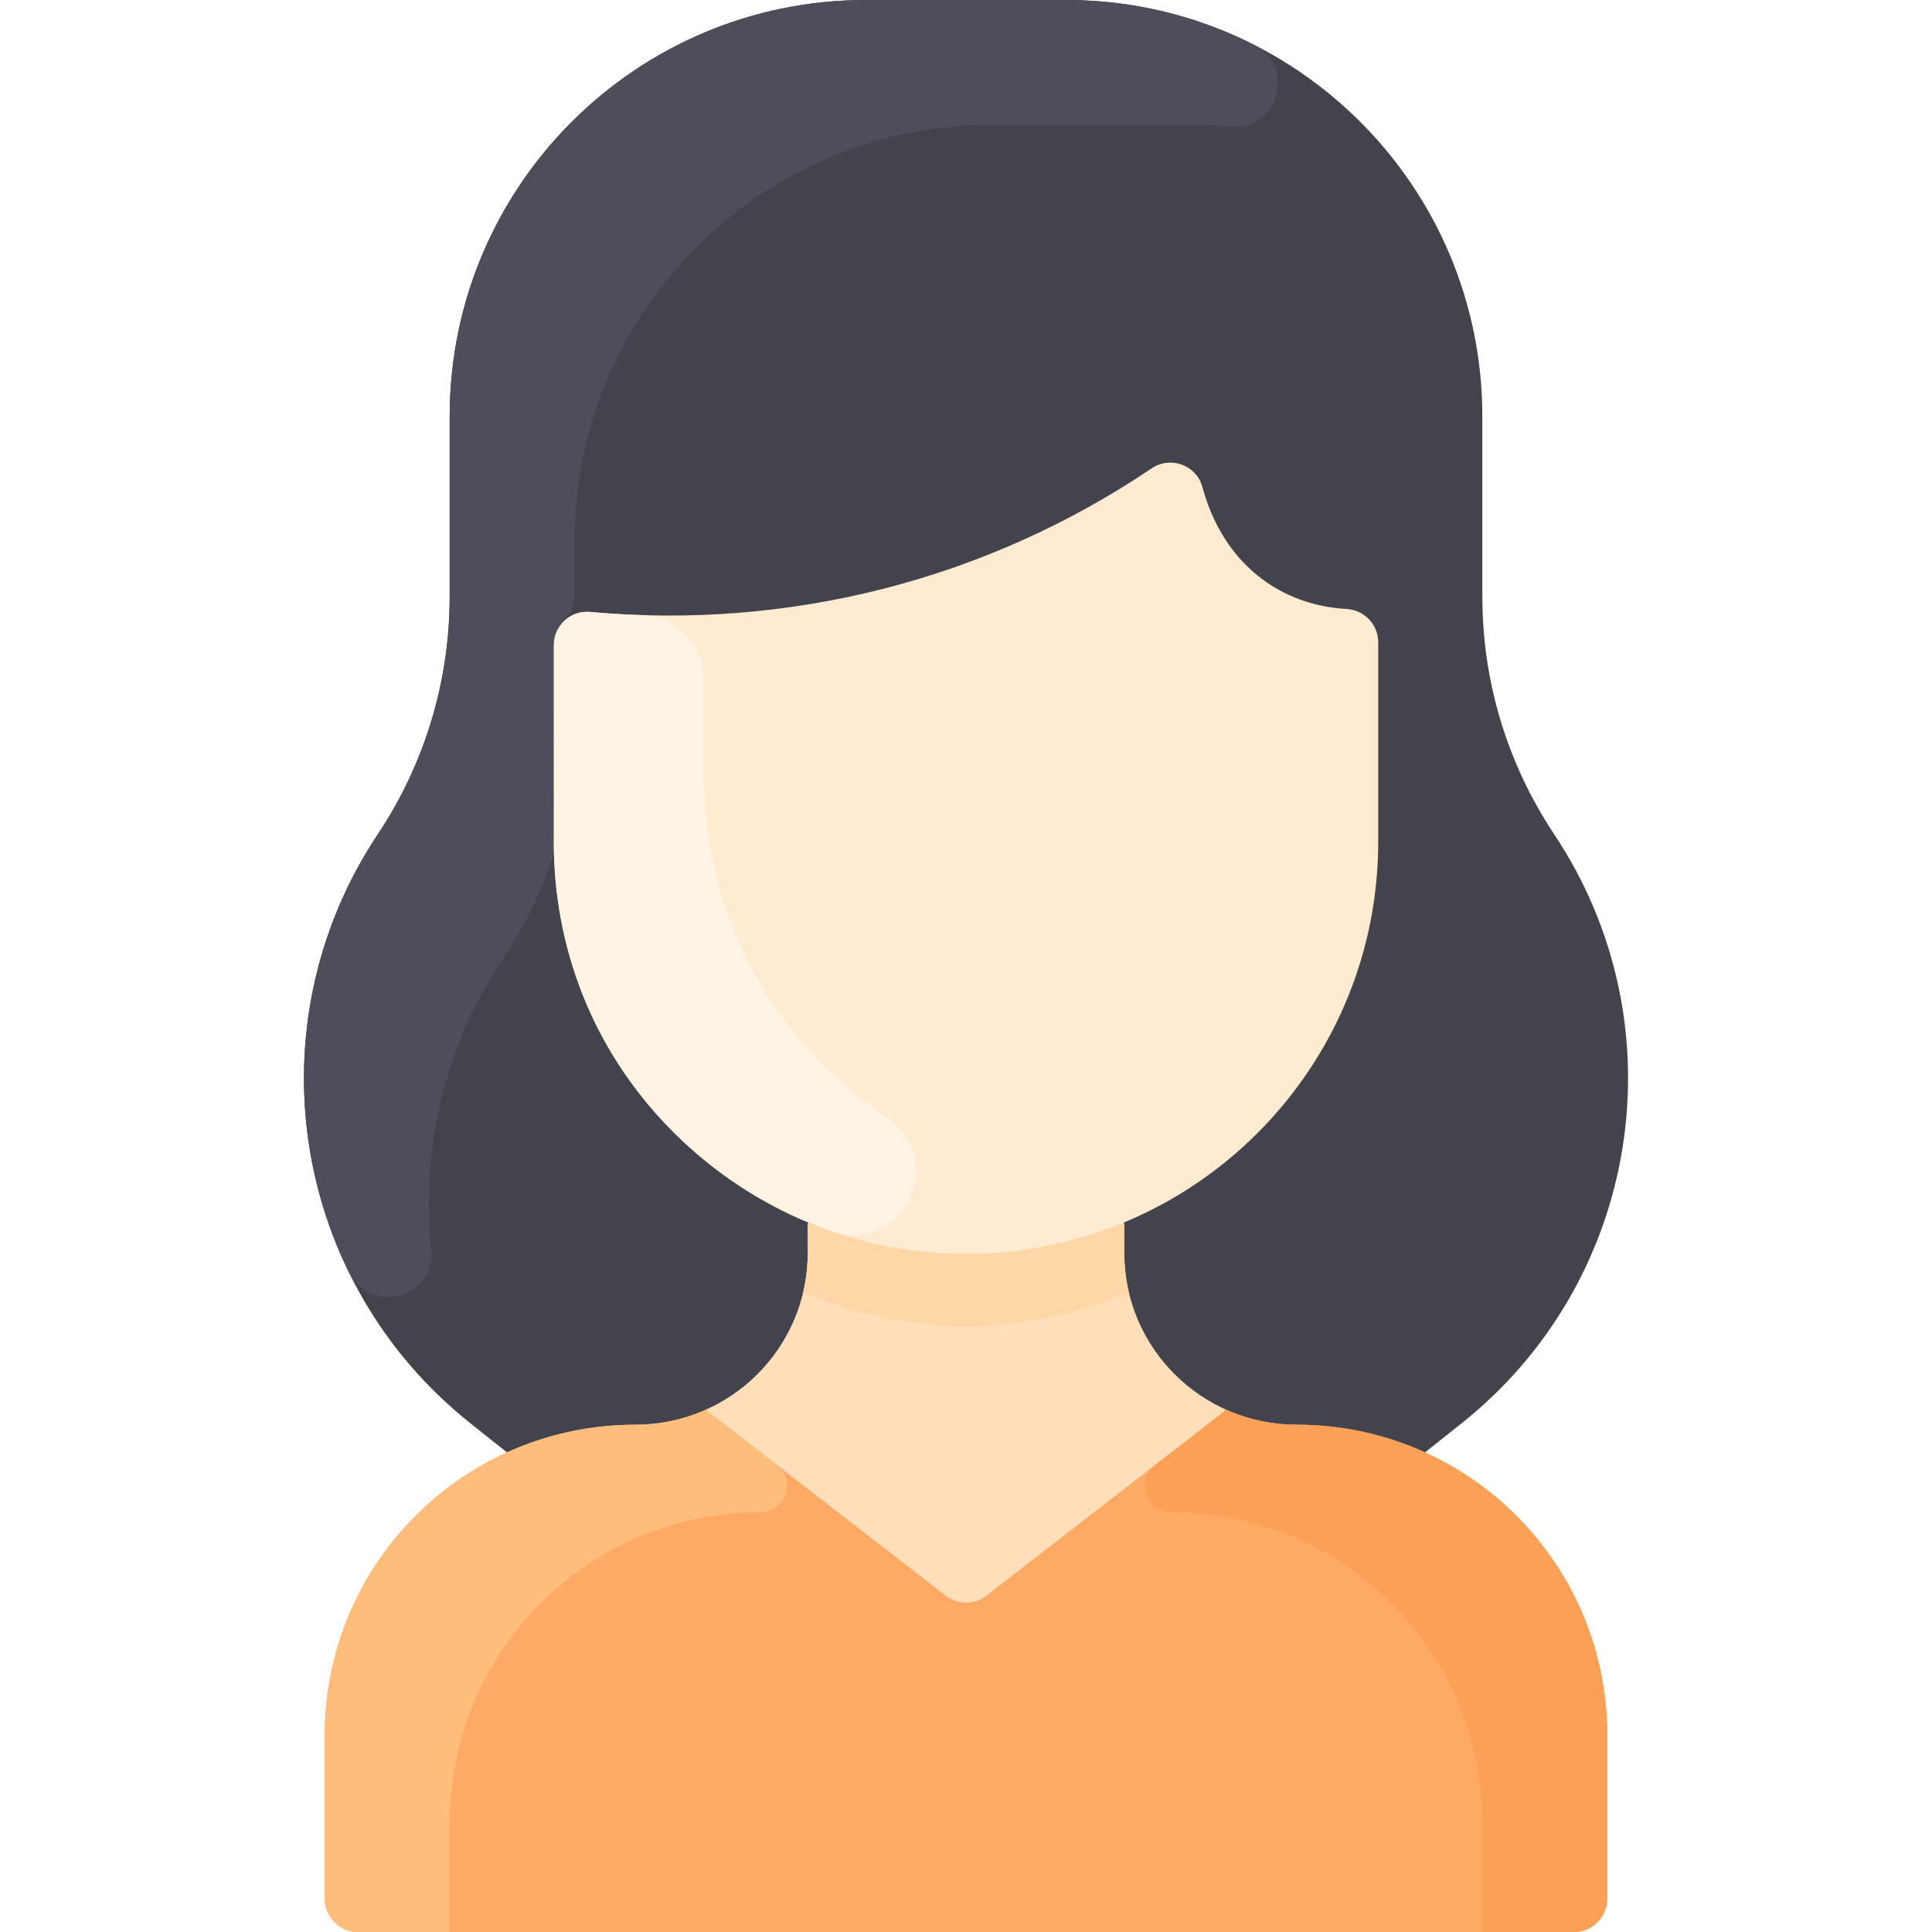
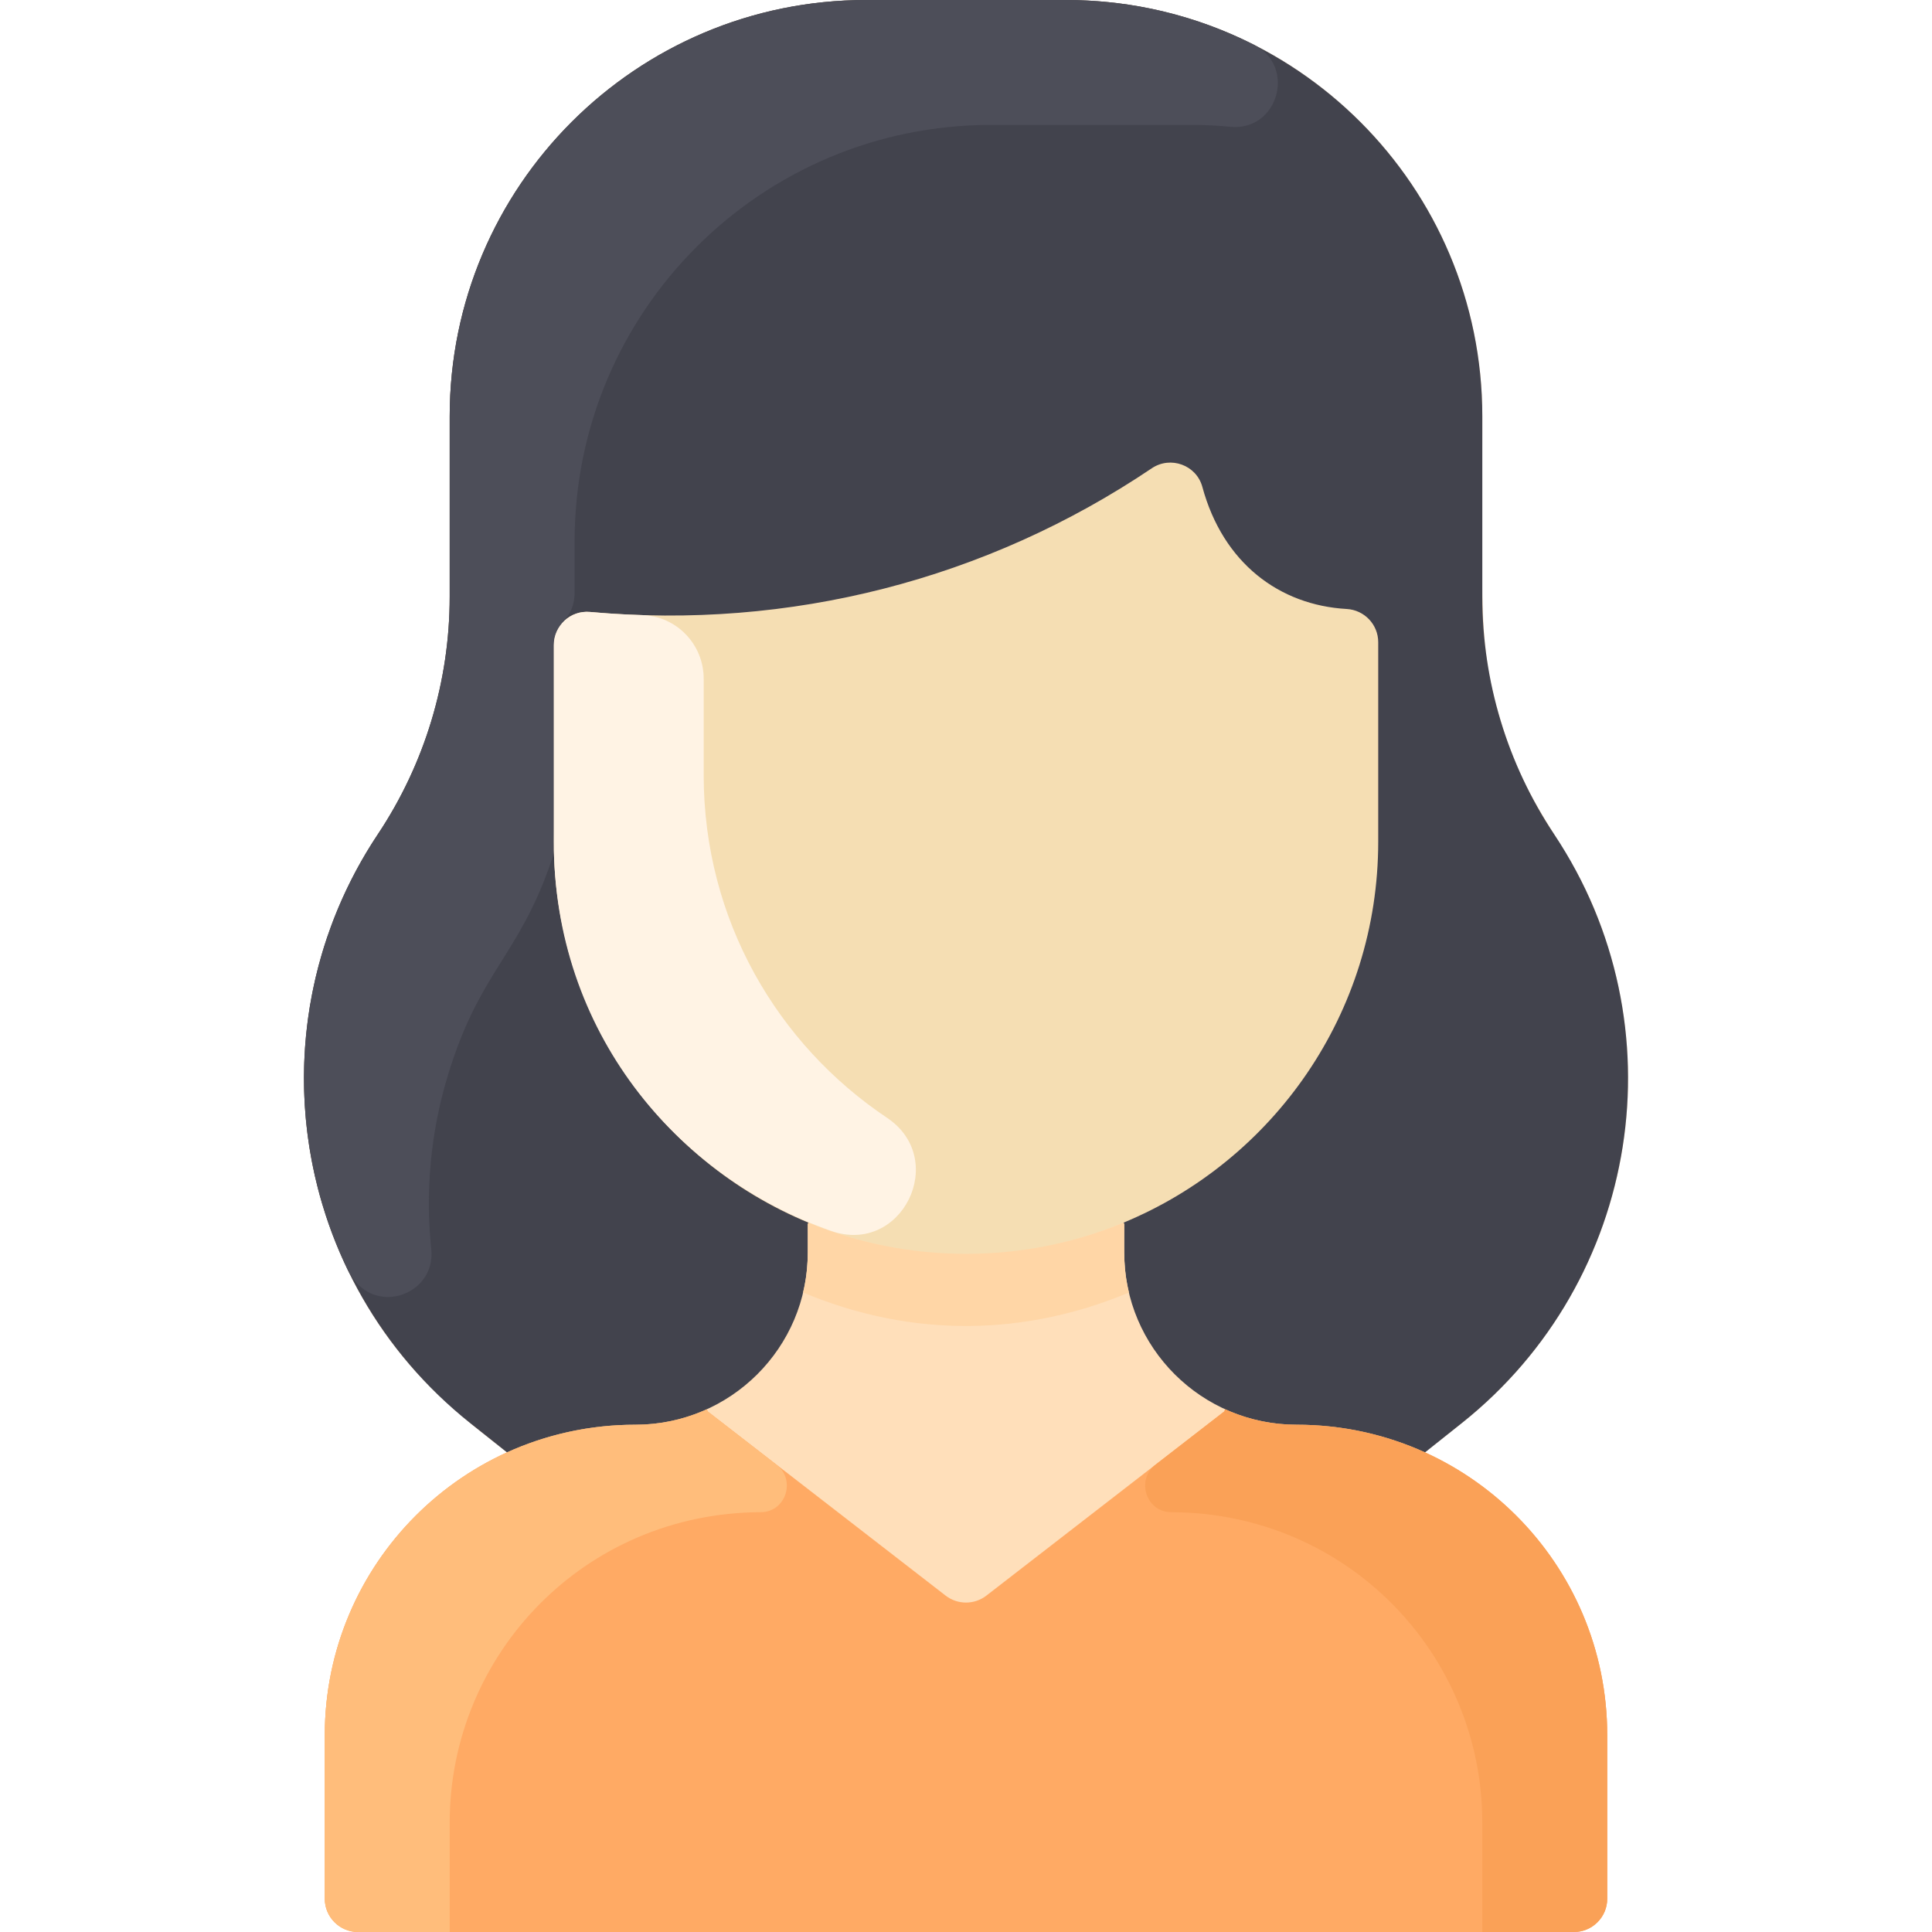
<svg xmlns="http://www.w3.org/2000/svg" id="Layer_1" enable-background="new 0 0 464 464" height="512" viewBox="0 0 464 464" width="512">
  <path d="m386.001 416.74v39.26c0 4.42-3.58 8-8 8h-292c-4.42 0-8-3.58-8-8v-39.26c0-30.19 17.95-56.2 43.76-67.93-10.531-8.379-26.582-19.641-38.26-43.87-16.265-33.698-13.481-73.452 7.24-104.57 11.26-16.9 17.26-36.74 17.26-57.04v-43.33c0-55.23 44.77-100 100-100h48c55.23 0 100 44.77 100 100 0 45.887-1.121 54.873 4.41 73.12 7.805 25.801 18.114 28.993 26.06 55.25 12.491 41.274-1.326 86.287-35.37 113.39l-8.86 7.05c25.81 11.73 43.76 37.74 43.76 67.93z" fill="#ffdfba" />
  <path d="m386.001 416.74v39.26c0 4.418-3.582 8-8 8h-292c-4.418 0-8-3.582-8-8v-39.26c0-41.162 33.369-74.57 74.57-74.57 6.13 0 11.95-1.33 17.18-3.71l.25.54 57.103 44.208c2.883 2.232 6.911 2.232 9.795 0l57.102-44.208.25-.54c5.23 2.38 11.05 3.71 17.18 3.71 41.041 0 74.57 33.249 74.57 74.57z" fill="#ffaa64" />
-   <path d="m323.429 146.258c4.247.242 7.572 3.732 7.572 7.986v47.886c0 41.27-25.25 76.64-61.15 91.5-64.917 26.947-136.85-20.924-136.85-91.5v-47.19c0-4.689 4.016-8.394 8.686-7.971 47.987 4.351 95.242-7.767 134.923-34.499 4.513-3.04 10.727-.788 12.152 4.464 4.936 18.194 18.399 28.397 34.667 29.324z" fill="#ffebd2" />
+   <path d="m323.429 146.258c4.247.242 7.572 3.732 7.572 7.986v47.886c0 41.27-25.25 76.64-61.15 91.5-64.917 26.947-136.85-20.924-136.85-91.5v-47.19c0-4.689 4.016-8.394 8.686-7.971 47.987 4.351 95.242-7.767 134.923-34.499 4.513-3.04 10.727-.788 12.152 4.464 4.936 18.194 18.399 28.397 34.667 29.324z" fill="wheat" />
  <path d="m351.101 341.76-8.86 7.05c-9.39-4.26-19.82-6.64-30.81-6.64-22.829 0-41.43-18.435-41.43-41.34v-6.83l-.15-.37c35.9-14.86 61.15-50.23 61.15-91.5v-47.886c0-4.254-3.325-7.744-7.572-7.986-16.168-.921-29.699-11.013-34.667-29.323-1.425-5.252-7.639-7.504-12.152-4.464-39.655 26.714-86.907 38.852-134.923 34.499-4.67-.423-8.686 3.282-8.686 7.971v47.19c0 41.27 25.25 76.64 61.15 91.5l-.15.37v6.83c0 22.901-18.596 41.34-41.43 41.34-10.99 0-21.42 2.38-30.81 6.64l-8.86-7.05c-43.011-34.272-52.588-95.695-22.16-141.39 11.26-16.9 17.26-36.74 17.26-57.04v-43.331c0-55.228 44.772-100 100-100h48c55.228 0 100 44.772 100 100v43.33c0 20.276 6 40.14 17.26 57.04 30.539 45.862 20.688 107.278-22.16 141.39z" fill="#42434d" />
  <path d="m271.131 310.42c-24.637 10.313-51.712 11.113-78.26 0 1.356-5.626 1.13-9.27 1.13-16.42l.15-.37c24.082 9.996 51.571 10.016 75.7 0l.15.37c0 7.153-.226 10.796 1.13 16.42z" fill="#ffd6a6" />
  <path d="m301.176 10.762c10.212 5.18 5.774 20.767-5.626 19.688-3.143-.298-6.329-.45-9.55-.45h-48c-55.228 0-100 44.772-100 100v12.168c0 7.184-5 6.952-5 12.772 0 52.822.214 49.478-.561 51.757-7.845 23.078-17.266 26.418-24.909 51.673-4.163 13.756-5.393 27.922-3.951 41.669 1.177 11.22-14.446 16.587-20.079 4.901-16.149-33.457-13.62-73.243 7.24-104.57 11.26-16.9 17.26-36.74 17.26-57.04v-43.33c0-55.228 44.772-100 100-100h48c16.257 0 31.607 3.879 45.176 10.762z" fill="#4d4e59" />
  <path d="m213.022 268.449c14.939 10 3.553 33.13-13.41 27.177-37.286-13.084-66.611-47.883-66.611-93.497v-47.19c0-4.69 4.02-8.39 8.69-7.97 3.832.348 8.04.622 12.581.761 8.219.25 14.729 7.037 14.729 15.26v23.14c0 34.826 17.756 64.738 44.021 82.319z" fill="#fff3e4" />
  <path d="m186.494 351.769c4.746 3.674 2.238 11.378-3.764 11.401-42.333.158-74.729 34.149-74.729 74.57v26.26h-22c-4.418 0-8-3.582-8-8v-39.26c0-41.163 33.37-74.57 74.57-74.57 6.13 0 11.95-1.33 17.18-3.71l.25.54z" fill="#ffbd7b" />
  <path d="m277.507 351.769c-4.746 3.674-2.238 11.378 3.764 11.401 42.333.158 74.729 34.149 74.729 74.57v26.26h22c4.418 0 8-3.582 8-8v-39.26c0-41.163-33.37-74.57-74.57-74.57-6.13 0-11.95-1.33-17.18-3.71l-.25.54z" fill="#faa157" />
</svg>
